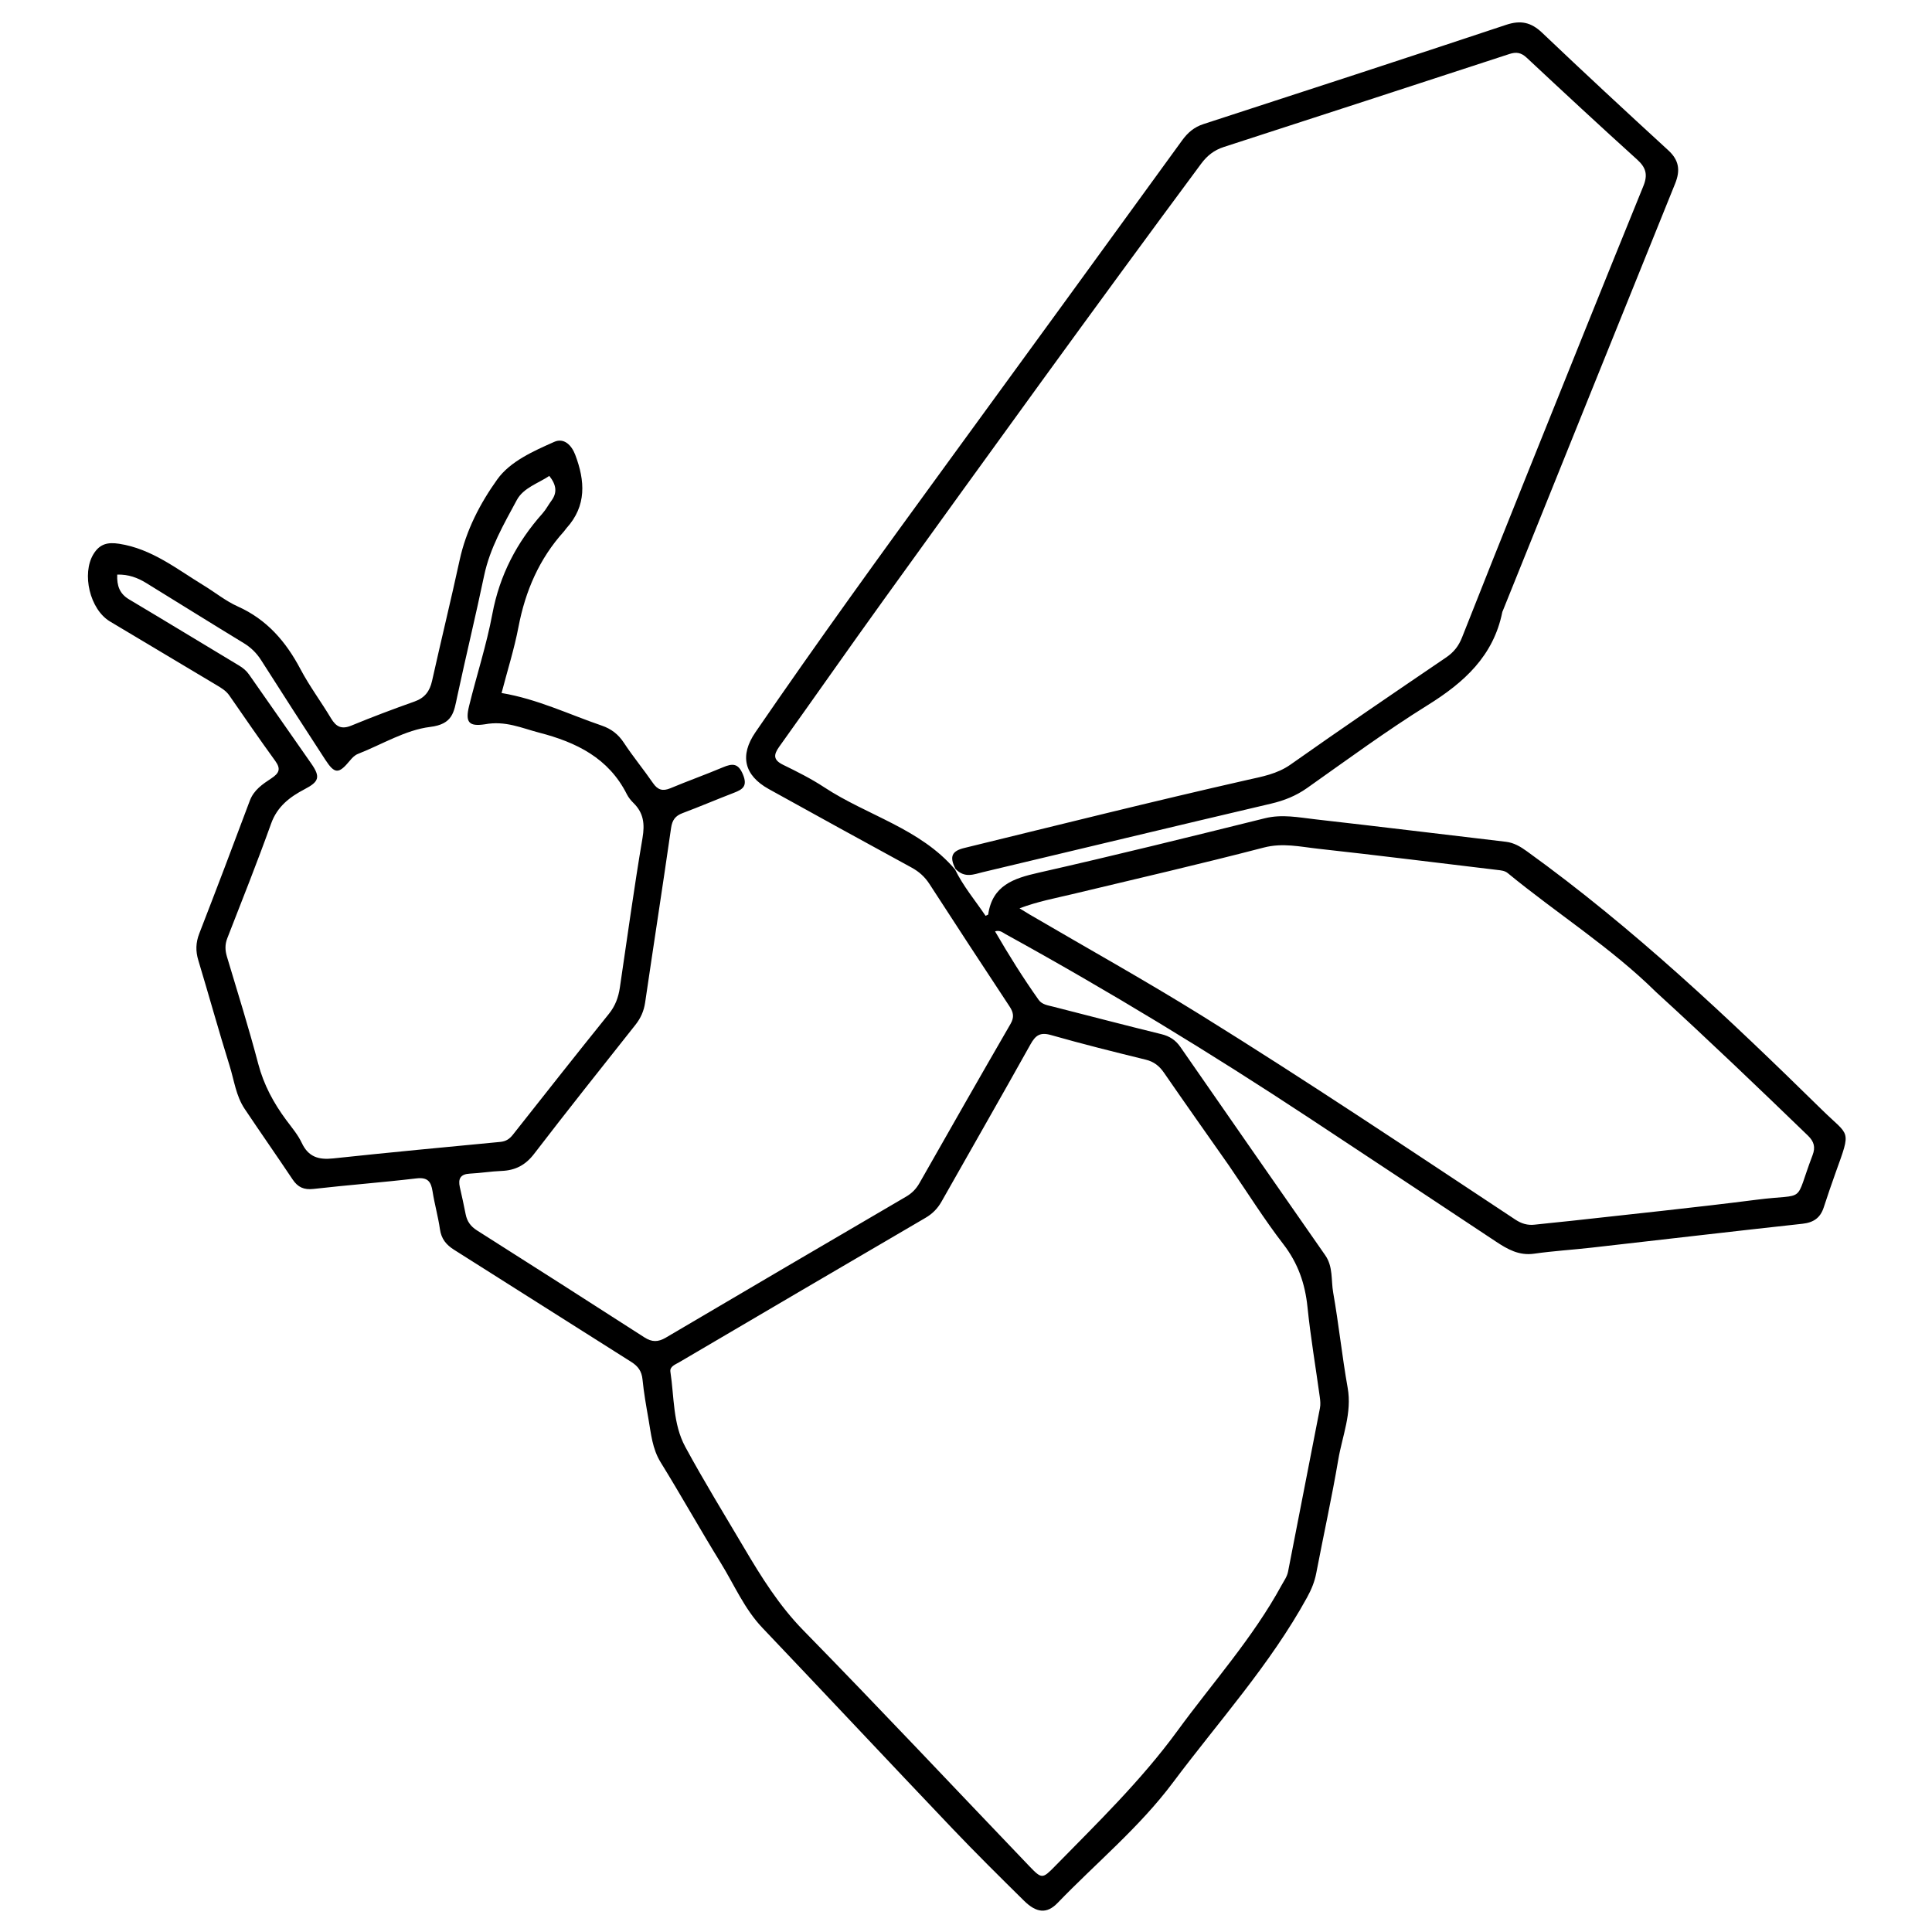
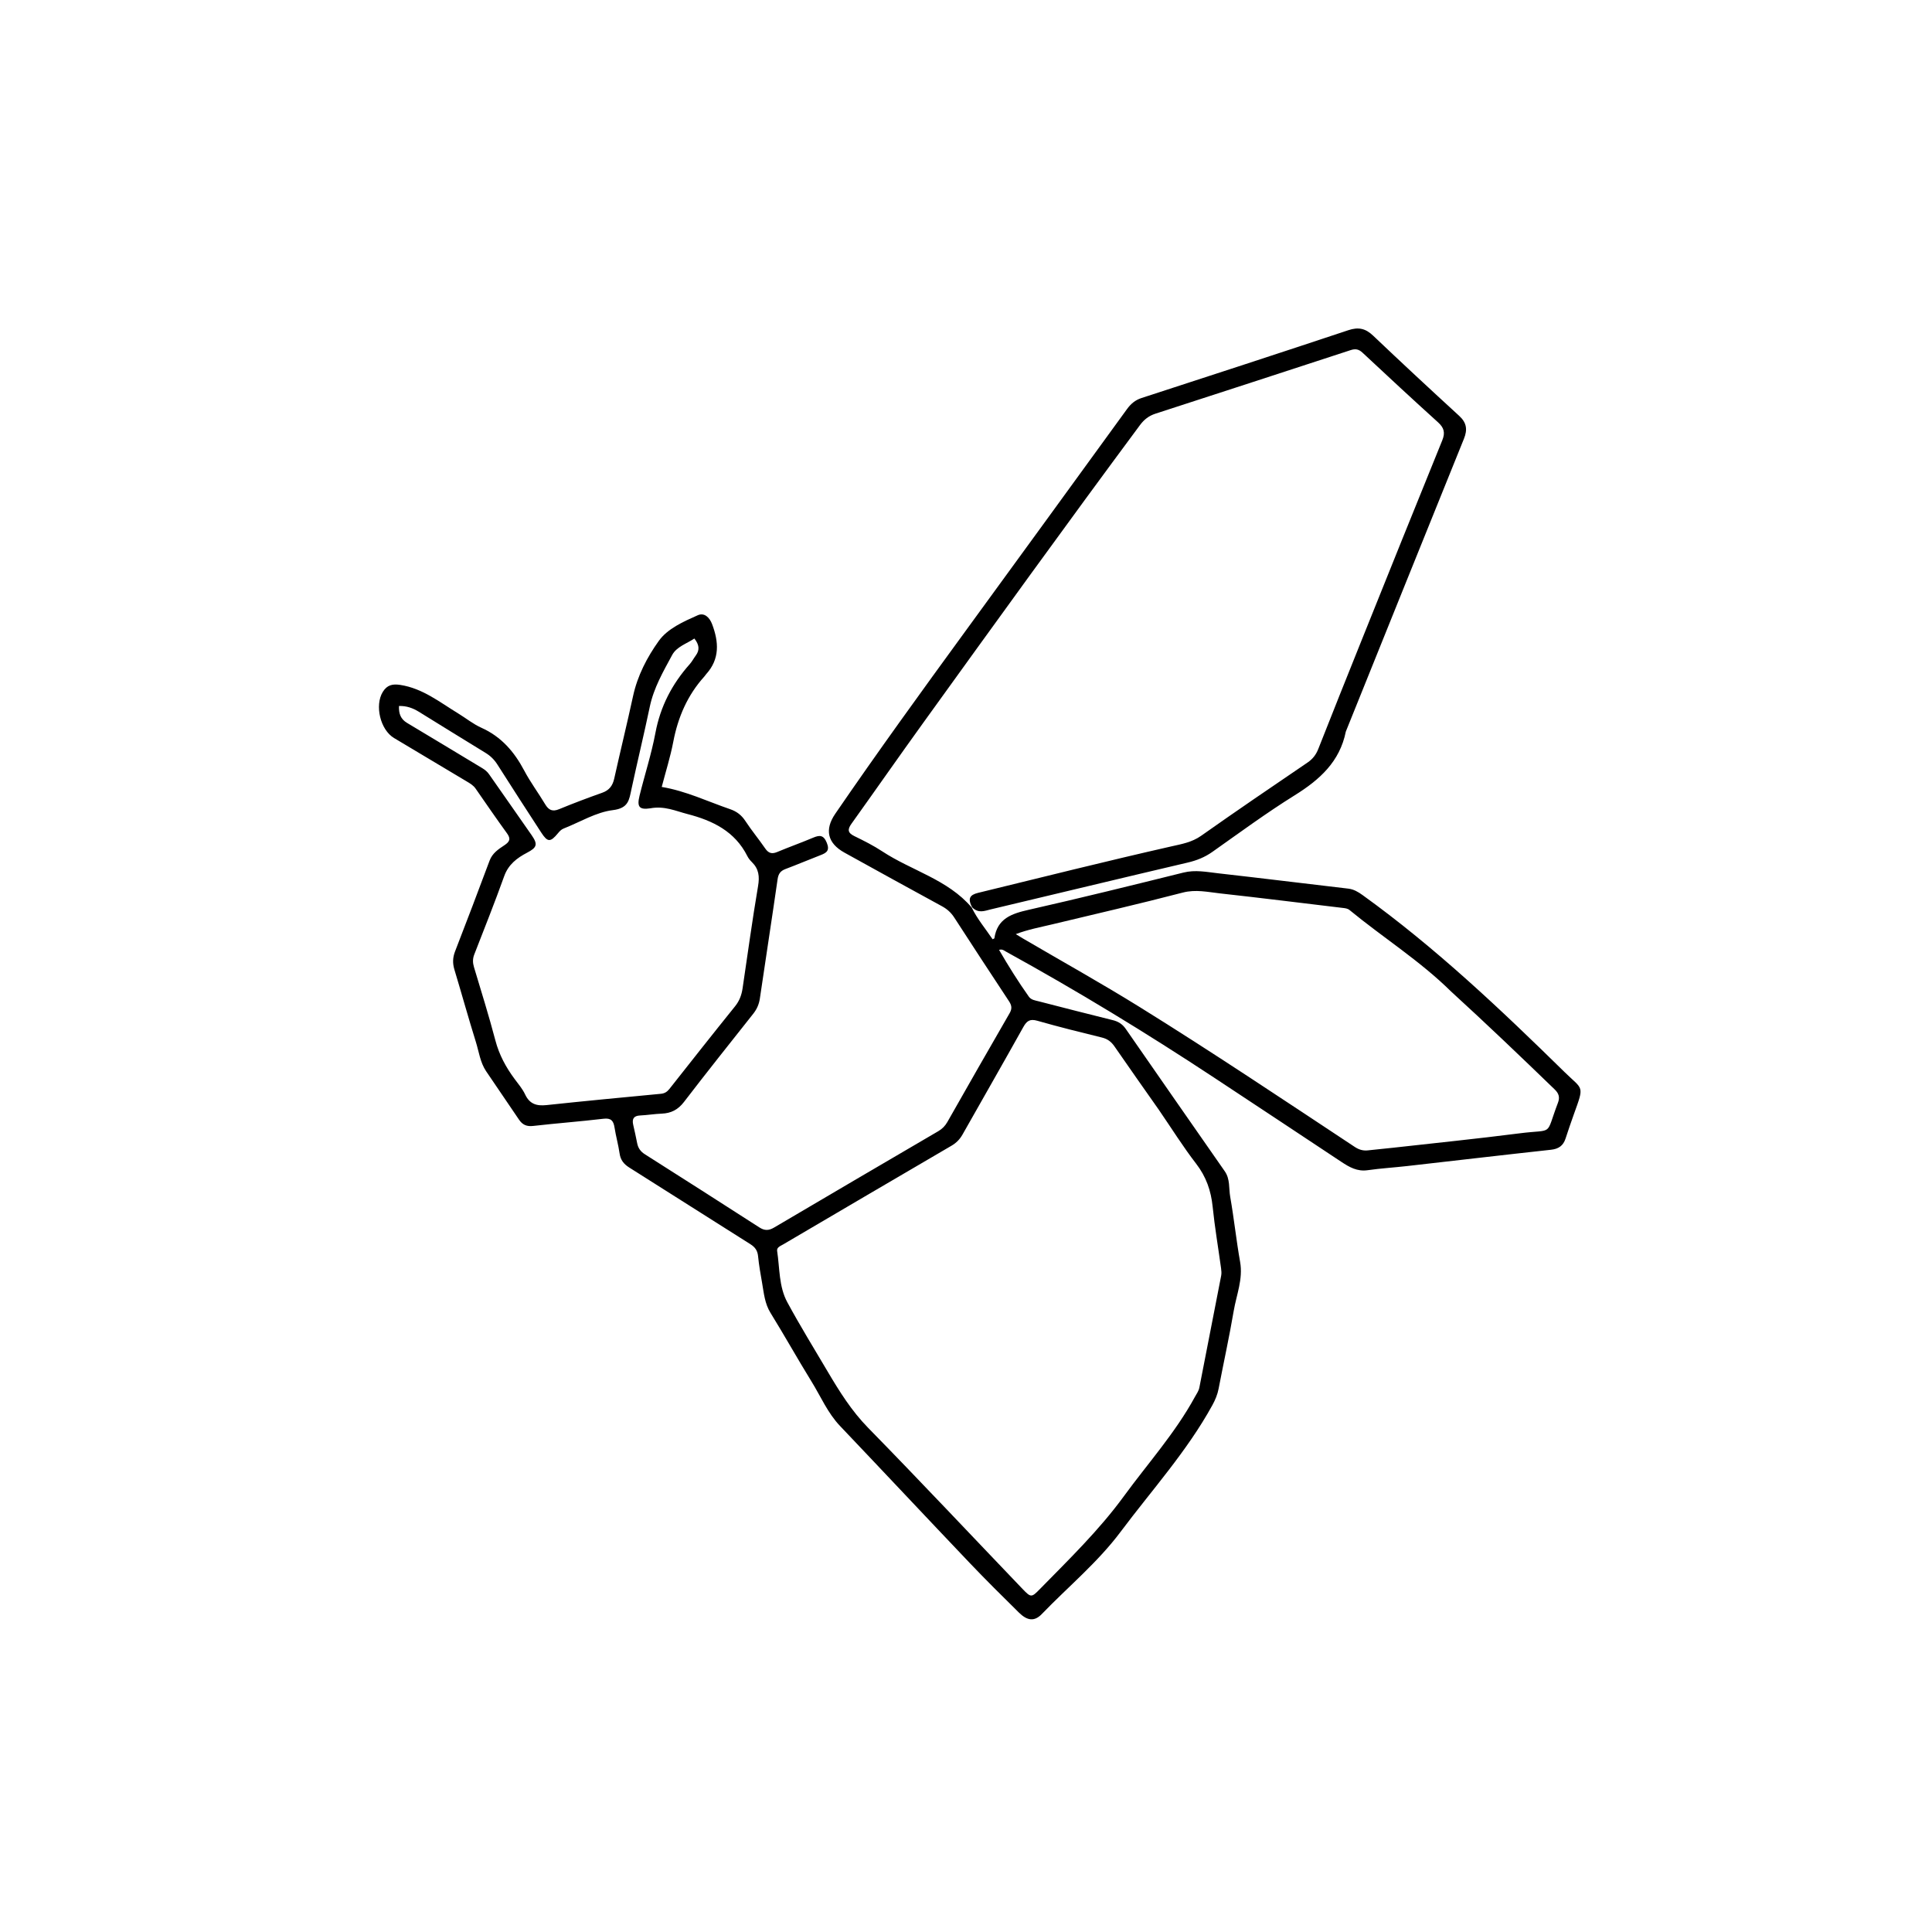
- <svg xmlns="http://www.w3.org/2000/svg" version="1.1" id="Layer_1" x="0px" y="0px" width="18" height="18" viewBox="169 166 700 700" enable-background="new 169 166 700 700" xml:space="preserve">
+ <svg xmlns="http://www.w3.org/2000/svg" version="1.1" id="Layer_1" x="0px" y="0px" width="100%" viewBox="0 0 1024 1024" enable-background="new 0 0 1024 1024" xml:space="preserve">
  <path fill="#000000" opacity="1" stroke="none" d=" M515.012,480.992   C518.001,487.129 522.371,492.298 526.095,497.82   C526.758,497.486 527.025,497.428 527.038,497.333   C528.568,486.816 536.178,484.26 545.211,482.216   C572.654,476.007 599.974,469.248 627.285,462.473   C633.55,460.919 639.566,462.178 645.633,462.863   C668.631,465.459 691.602,468.294 714.589,470.988   C717.542,471.334 719.88,472.745 722.213,474.426   C760.869,502.286 795.319,534.935 829.237,568.206   C839.128,577.908 839.822,574.929 834.127,590.735   C832.604,594.963 831.163,599.223 829.764,603.494   C828.531,607.256 826.087,608.954 822.064,609.393   C796.592,612.17 771.144,615.166 745.683,618.045   C738.74,618.831 731.749,619.251 724.836,620.237   C719.36,621.018 715.182,618.618 710.964,615.821   C688.468,600.906 665.972,585.992 643.441,571.132   C607.545,547.456 570.847,525.102 533.171,504.366   C532.217,503.841 531.307,502.917 529.525,503.45   C534.49,512.016 539.658,520.28 545.304,528.244   C546.556,530.01 548.677,530.246 550.606,530.74   C563.673,534.079 576.723,537.49 589.821,540.703   C592.78,541.429 594.947,542.854 596.644,545.299   C614.127,570.481 631.607,595.665 649.155,620.801   C652.055,624.954 651.241,629.811 652.036,634.319   C654.055,645.777 655.248,657.381 657.285,668.835   C658.908,677.963 655.348,686.242 653.888,694.837   C651.546,708.613 648.529,722.272 645.898,736   C645.294,739.152 644.133,741.943 642.58,744.77   C629.174,769.176 610.505,789.747 593.962,811.863   C581.814,828.103 566.15,840.984 552.178,855.479   C548.289,859.513 544.526,859.122 540.002,854.659   C531.225,845.998 522.454,837.322 513.954,828.391   C490.979,804.254 468.197,779.933 445.228,755.789   C438.669,748.895 435.041,740.21 430.159,732.301   C422.722,720.253 415.818,707.876 408.374,695.832   C405.331,690.908 404.891,685.496 403.95,680.122   C403.118,675.368 402.266,670.602 401.795,665.804   C401.503,662.824 400.2,661.012 397.725,659.452   C376.3,645.953 354.957,632.323 333.531,618.825   C330.646,617.008 328.897,614.855 328.4,611.373   C327.742,606.766 326.437,602.252 325.722,597.65   C325.169,594.088 323.936,592.474 319.865,592.956   C307.47,594.424 295.012,595.354 282.61,596.771   C279.138,597.168 276.922,596.184 275.039,593.368   C269.295,584.781 263.368,576.317 257.623,567.731   C254.5,563.064 253.842,557.444 252.213,552.228   C248.245,539.519 244.703,526.677 240.852,513.93   C239.84,510.578 239.922,507.536 241.2,504.242   C247.405,488.248 253.503,472.212 259.498,456.138   C260.965,452.204 264.164,450.095 267.301,448.022   C270.104,446.17 270.877,444.654 268.732,441.7   C263.055,433.883 257.59,425.911 252.08,417.973   C250.889,416.256 249.179,415.256 247.466,414.232   C234.595,406.54 221.711,398.867 208.844,391.167   C201.535,386.793 198.531,373.867 202.859,366.771   C205.168,362.987 208.095,362.395 212.172,363.022   C224.022,364.846 233.065,372.179 242.825,378.125   C246.95,380.638 250.78,383.771 255.146,385.727   C265.7,390.456 272.585,398.453 277.863,408.443   C281.122,414.612 285.351,420.261 288.94,426.264   C290.779,429.338 292.76,430.356 296.302,428.896   C303.845,425.786 311.488,422.903 319.18,420.179   C322.911,418.857 324.711,416.448 325.547,412.689   C328.799,398.073 332.367,383.527 335.545,368.896   C337.892,358.089 342.995,348.312 349.18,339.682   C353.848,333.168 362.217,329.474 369.805,326.099   C373.333,324.53 376.085,327.272 377.415,330.776   C380.984,340.18 381.612,349.253 374.242,357.365   C373.908,357.733 373.661,358.182 373.327,358.551   C364.377,368.447 359.344,380.119 356.85,393.168   C355.329,401.132 352.857,408.914 350.73,417.092   C363.731,419.279 375.117,424.828 387.004,428.891   C390.474,430.078 393.013,432.026 395.057,435.138   C398.346,440.144 402.19,444.782 405.59,449.72   C407.314,452.225 409.106,452.762 411.906,451.59   C418.204,448.954 424.646,446.66 430.938,444.008   C434.39,442.554 436.495,442.462 438.214,446.678   C439.904,450.824 438.107,452.014 434.916,453.242   C428.698,455.634 422.569,458.259 416.332,460.598   C413.674,461.594 412.556,463.118 412.141,466.012   C409.117,487.094 405.837,508.138 402.746,529.21   C402.293,532.297 401.162,534.874 399.24,537.301   C386.931,552.842 374.579,568.35 362.51,584.076   C359.368,588.171 355.688,590.06 350.71,590.253   C346.887,590.401 343.086,591.04 339.263,591.225   C335.858,591.39 334.91,593.053 335.61,596.146   C336.346,599.391 337.075,602.64 337.708,605.906   C338.212,608.51 339.511,610.337 341.814,611.798   C362.076,624.646 382.296,637.559 402.468,650.548   C405.2,652.307 407.426,652.313 410.245,650.649   C439.227,633.546 468.269,616.546 497.316,599.554   C499.399,598.335 500.933,596.779 502.132,594.667   C513.076,575.402 524.048,556.151 535.141,536.972   C536.552,534.532 536.188,532.791 534.758,530.625   C525.027,515.888 515.35,501.115 505.759,486.286   C504.068,483.673 501.977,481.805 499.255,480.322   C481.992,470.916 464.77,461.434 447.574,451.907   C438.543,446.904 436.954,439.705 442.701,431.319   C465.119,398.607 488.379,366.496 511.743,334.457   C540.308,295.288 568.83,256.086 597.31,216.854   C599.349,214.046 601.659,212.057 605.036,210.959   C641.616,199.063 678.19,187.148 714.687,175.001   C719.964,173.245 723.73,174.046 727.736,177.857   C742.826,192.212 758.097,206.38 773.448,220.457   C777.39,224.073 777.856,227.762 775.928,232.527   C755.066,284.091 734.298,335.694 713.503,387.285   C713.441,387.44 713.347,387.587 713.315,387.748   C710.121,403.687 699.465,413.277 686.25,421.502   C671.273,430.823 657.024,441.325 642.596,451.508   C638.553,454.362 634.294,456.057 629.494,457.182   C594.651,465.348 559.861,473.74 525.042,482.01   C521.892,482.758 518.58,484.318 515.201,480.829   C512.885,476.329 513.907,474.33 518.368,473.241   C552.479,464.917 586.538,456.382 620.784,448.615   C626.242,447.377 631.702,446.463 636.6,443.005   C655.235,429.847 674.102,417.014 692.972,404.194   C695.745,402.31 697.501,400.054 698.714,396.977   C706.22,377.926 713.823,358.914 721.458,339.914   C735.735,304.385 750,268.851 764.433,233.385   C766.091,229.309 765.369,226.712 762.181,223.829   C748.719,211.653 735.409,199.307 722.148,186.911   C720.158,185.051 718.393,184.747 715.894,185.565   C681.414,196.846 646.914,208.067 612.404,219.258   C608.943,220.38 606.407,222.343 604.197,225.323   C565.405,277.622 527.312,330.428 489.235,383.247   C476.479,400.941 464.004,418.837 451.309,436.576   C449.183,439.547 449.191,441.38 452.759,443.119   C457.842,445.597 462.939,448.159 467.653,451.259   C483.232,461.506 502.344,466.129 515.012,480.992  M614.231,588.245   C606.386,577.063 598.49,565.918 590.738,554.673   C589.033,552.199 587.077,550.66 584.093,549.928   C572.62,547.117 561.151,544.261 549.795,541.021   C545.89,539.907 544.204,541.088 542.369,544.378   C531.743,563.431 520.879,582.35 510.145,601.342   C508.71,603.882 506.862,605.764 504.3,607.26   C474.527,624.639 444.809,642.113 415.082,659.572   C413.67,660.401 411.604,661.107 411.898,663.033   C413.297,672.177 412.766,681.869 417.286,690.211   C424.026,702.651 431.453,714.721 438.654,726.908   C444.909,737.493 451.332,747.791 460.112,756.758   C487.73,784.962 514.752,813.748 542.054,842.263   C546.431,846.834 546.77,846.722 551.107,842.297   C566.597,826.487 582.472,811.108 595.628,793.09   C608.382,775.623 622.936,759.463 633.359,740.327   C634.229,738.73 635.327,737.293 635.693,735.405   C639.52,715.651 643.423,695.911 647.245,676.156   C647.489,674.894 647.372,673.517 647.194,672.225   C645.703,661.347 643.847,650.509 642.731,639.594   C641.861,631.079 639.289,623.67 633.969,616.775   C627.06,607.822 621.05,598.176 614.231,588.245  M769.051,525.468   C752.618,509.251 733.046,496.945 715.304,482.359   C714.209,481.459 712.894,481.36 711.557,481.201   C689.916,478.628 668.293,475.896 646.63,473.519   C640.123,472.805 633.758,471.3 626.9,473.084   C603.872,479.075 580.676,484.421 557.533,489.966   C551.344,491.449 545.063,492.588 538.391,495.102   C540.104,496.15 541.071,496.763 542.059,497.342   C562.754,509.457 583.723,521.13 604.089,533.774   C642.583,557.672 680.236,582.887 718.028,607.877   C720.24,609.339 722.448,610.022 725.064,609.717   C729.362,609.214 733.676,608.85 737.976,608.367   C760.466,605.844 782.987,603.562 805.431,600.685   C824.035,598.301 818.831,602.633 825.735,584.525   C826.825,581.666 826.282,579.613 824.041,577.446   C806.071,560.081 788.029,542.795 769.051,525.468  M344.673,428.426   C338.938,429.279 337.49,427.78 338.957,421.802   C341.694,410.655 345.285,399.683 347.392,388.427   C350.021,374.385 356.24,362.483 365.612,351.968   C366.82,350.613 367.659,348.936 368.753,347.47   C370.986,344.475 370.581,341.665 368.028,338.434   C363.914,341.18 358.638,342.745 356.259,347.161   C351.544,355.91 346.503,364.571 344.41,374.549   C341.337,389.195 337.806,403.745 334.663,418.377   C333.451,424.018 333.111,428.368 324.848,429.382   C315.895,430.481 307.451,435.712 298.777,439.12   C297.479,439.63 296.624,440.556 295.754,441.609   C291.719,446.488 290.269,446.484 286.887,441.301   C279.061,429.31 271.31,417.27 263.615,405.194   C261.961,402.598 259.93,400.606 257.292,399.001   C245.485,391.816 233.763,384.492 221.994,377.246   C218.858,375.315 215.504,374.067 211.473,374.187   C211.309,378.176 212.302,381.103 215.764,383.164   C229.067,391.081 242.285,399.14 255.558,407.108   C257.015,407.982 258.251,408.979 259.233,410.39   C266.747,421.186 274.335,431.93 281.833,442.737   C285.189,447.575 284.538,449.243 279.385,451.936   C274.04,454.729 269.465,458.168 267.231,464.401   C262.234,478.343 256.744,492.109 251.364,505.912   C250.46,508.231 250.538,510.331 251.24,512.668   C255.113,525.576 259.143,538.446 262.571,551.474   C264.571,559.071 268.135,565.65 272.73,571.846   C274.712,574.519 276.94,577.121 278.334,580.094   C280.725,585.19 284.446,586.281 289.677,585.722   C309.857,583.567 330.063,581.654 350.266,579.734   C352.295,579.542 353.603,578.68 354.815,577.145   C366.369,562.506 377.909,547.854 389.617,533.337   C391.931,530.467 393.06,527.353 393.58,523.865   C396.272,505.783 398.728,487.66 401.791,469.64   C402.656,464.554 402.204,460.555 398.536,456.953   C397.596,456.028 396.711,454.949 396.123,453.778   C389.519,440.625 377.795,434.933 364.342,431.452   C358.097,429.836 352.121,427.026 344.673,428.426  z" />
</svg>
